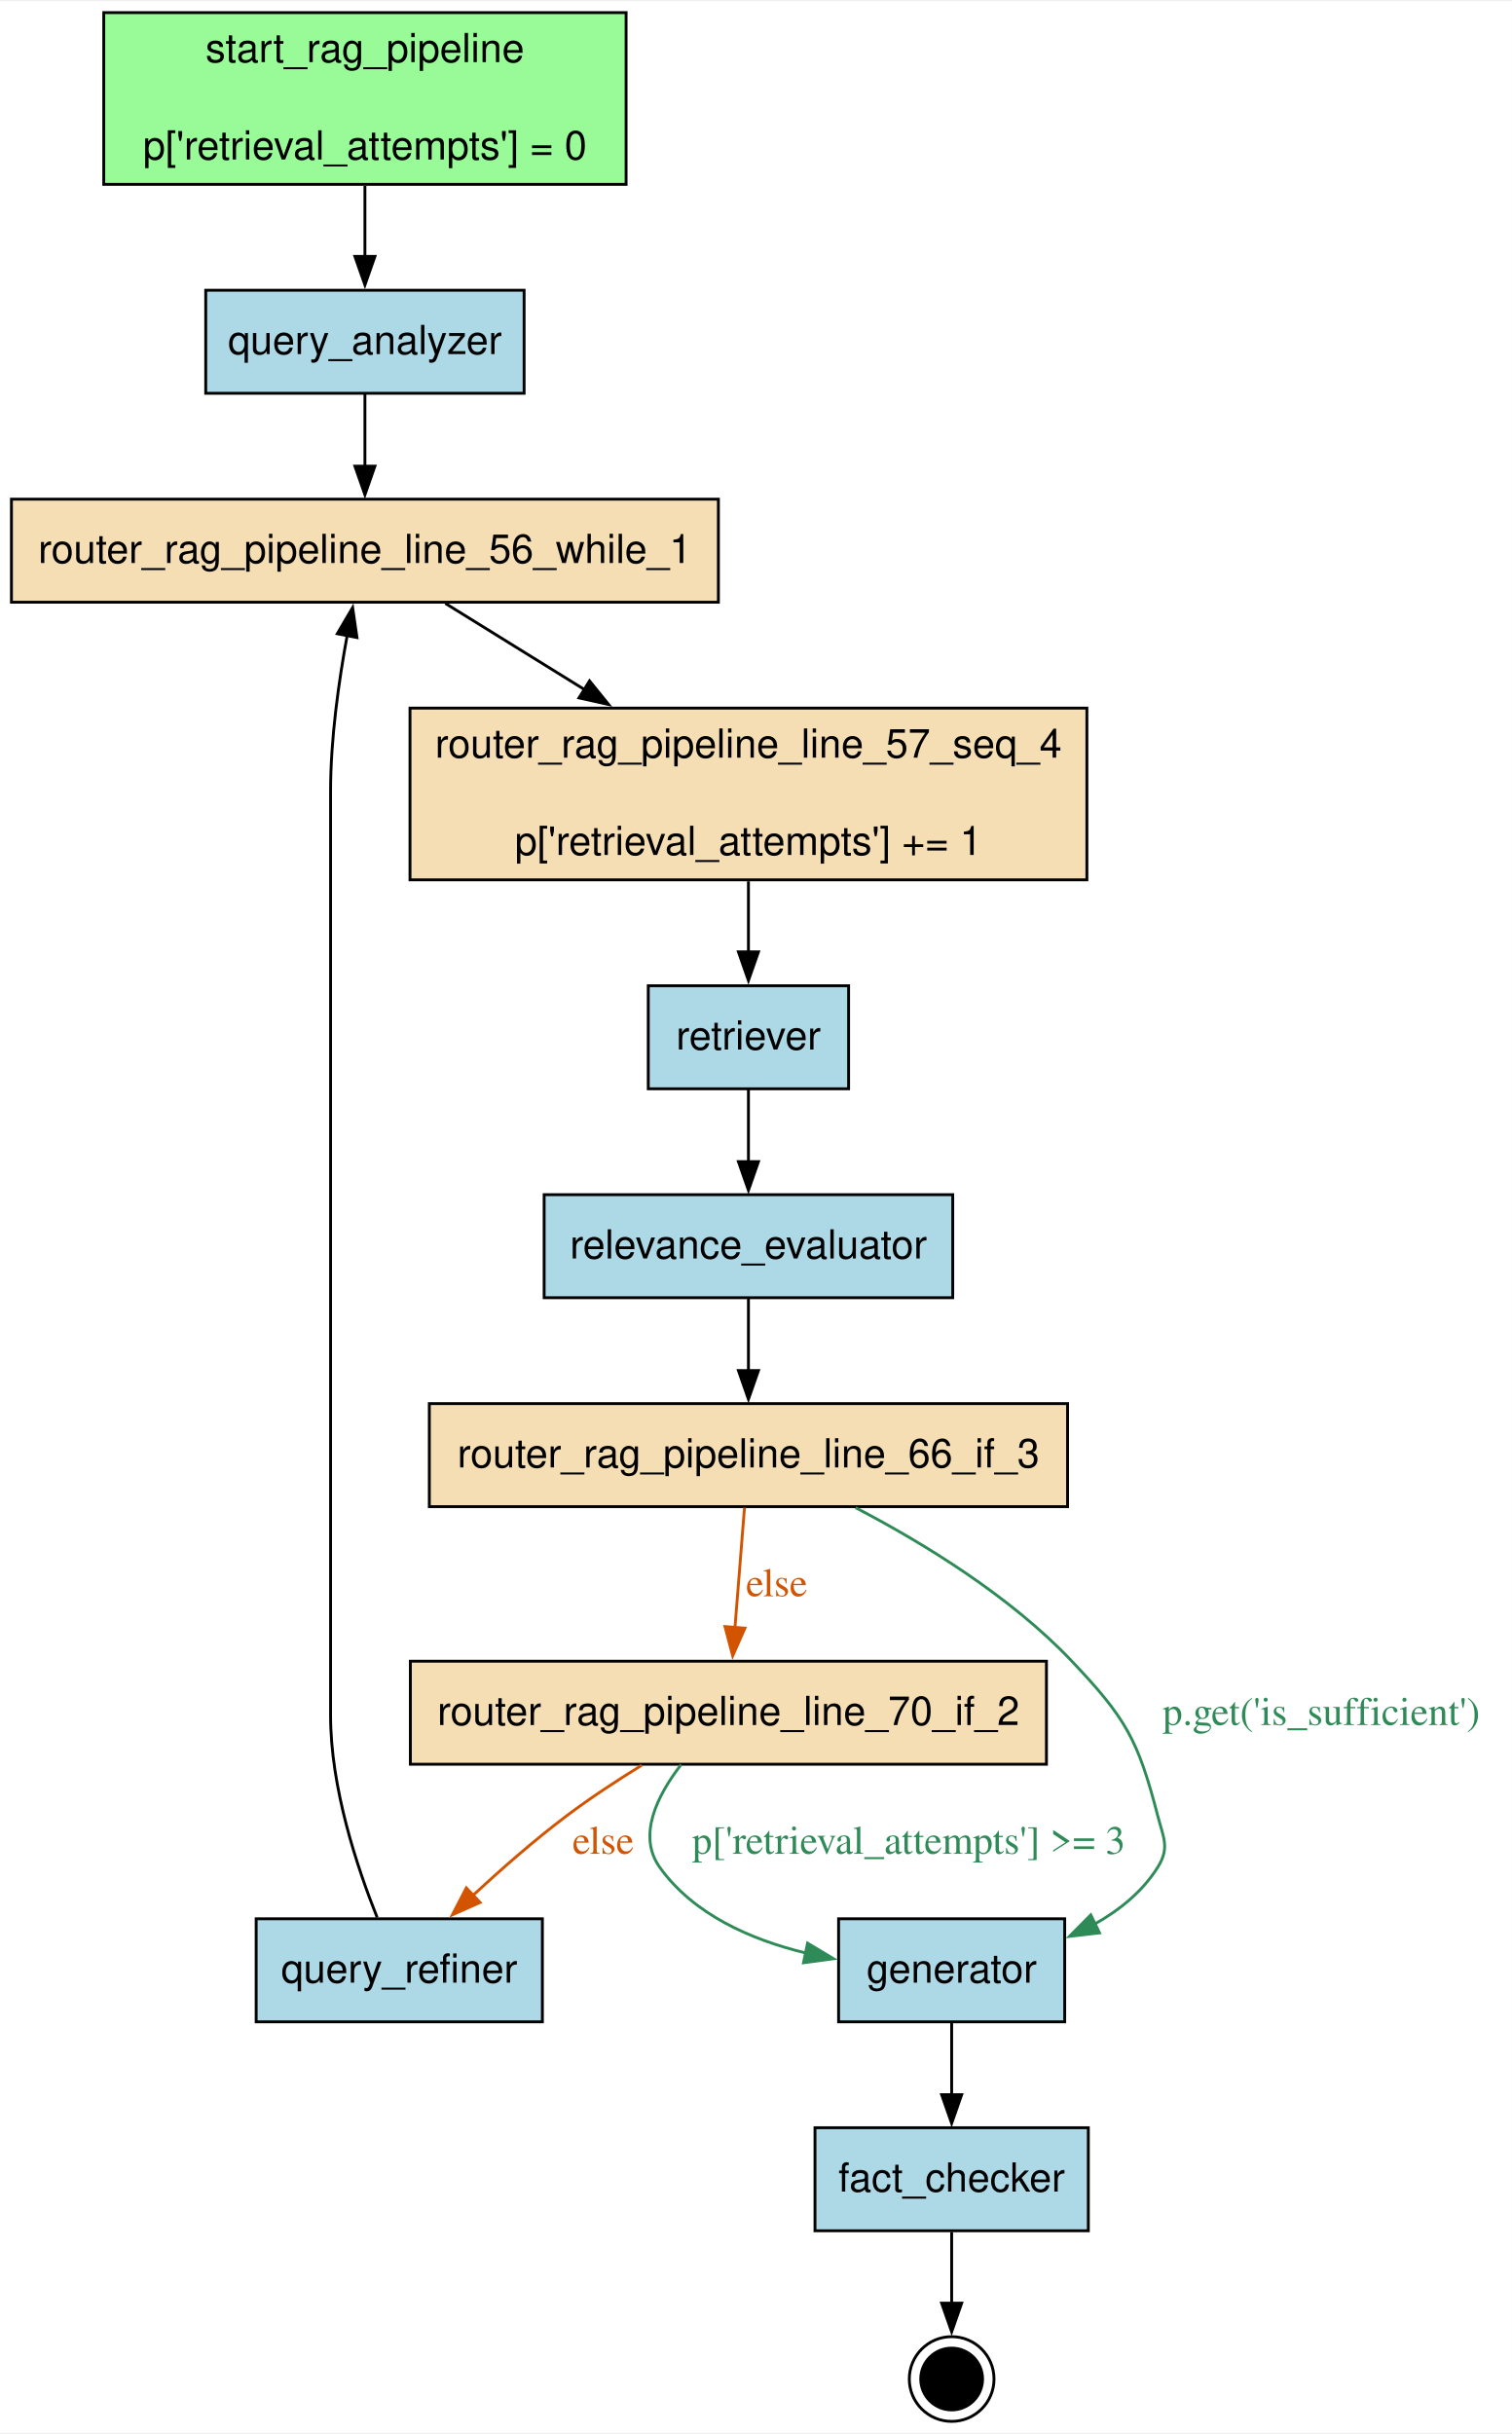
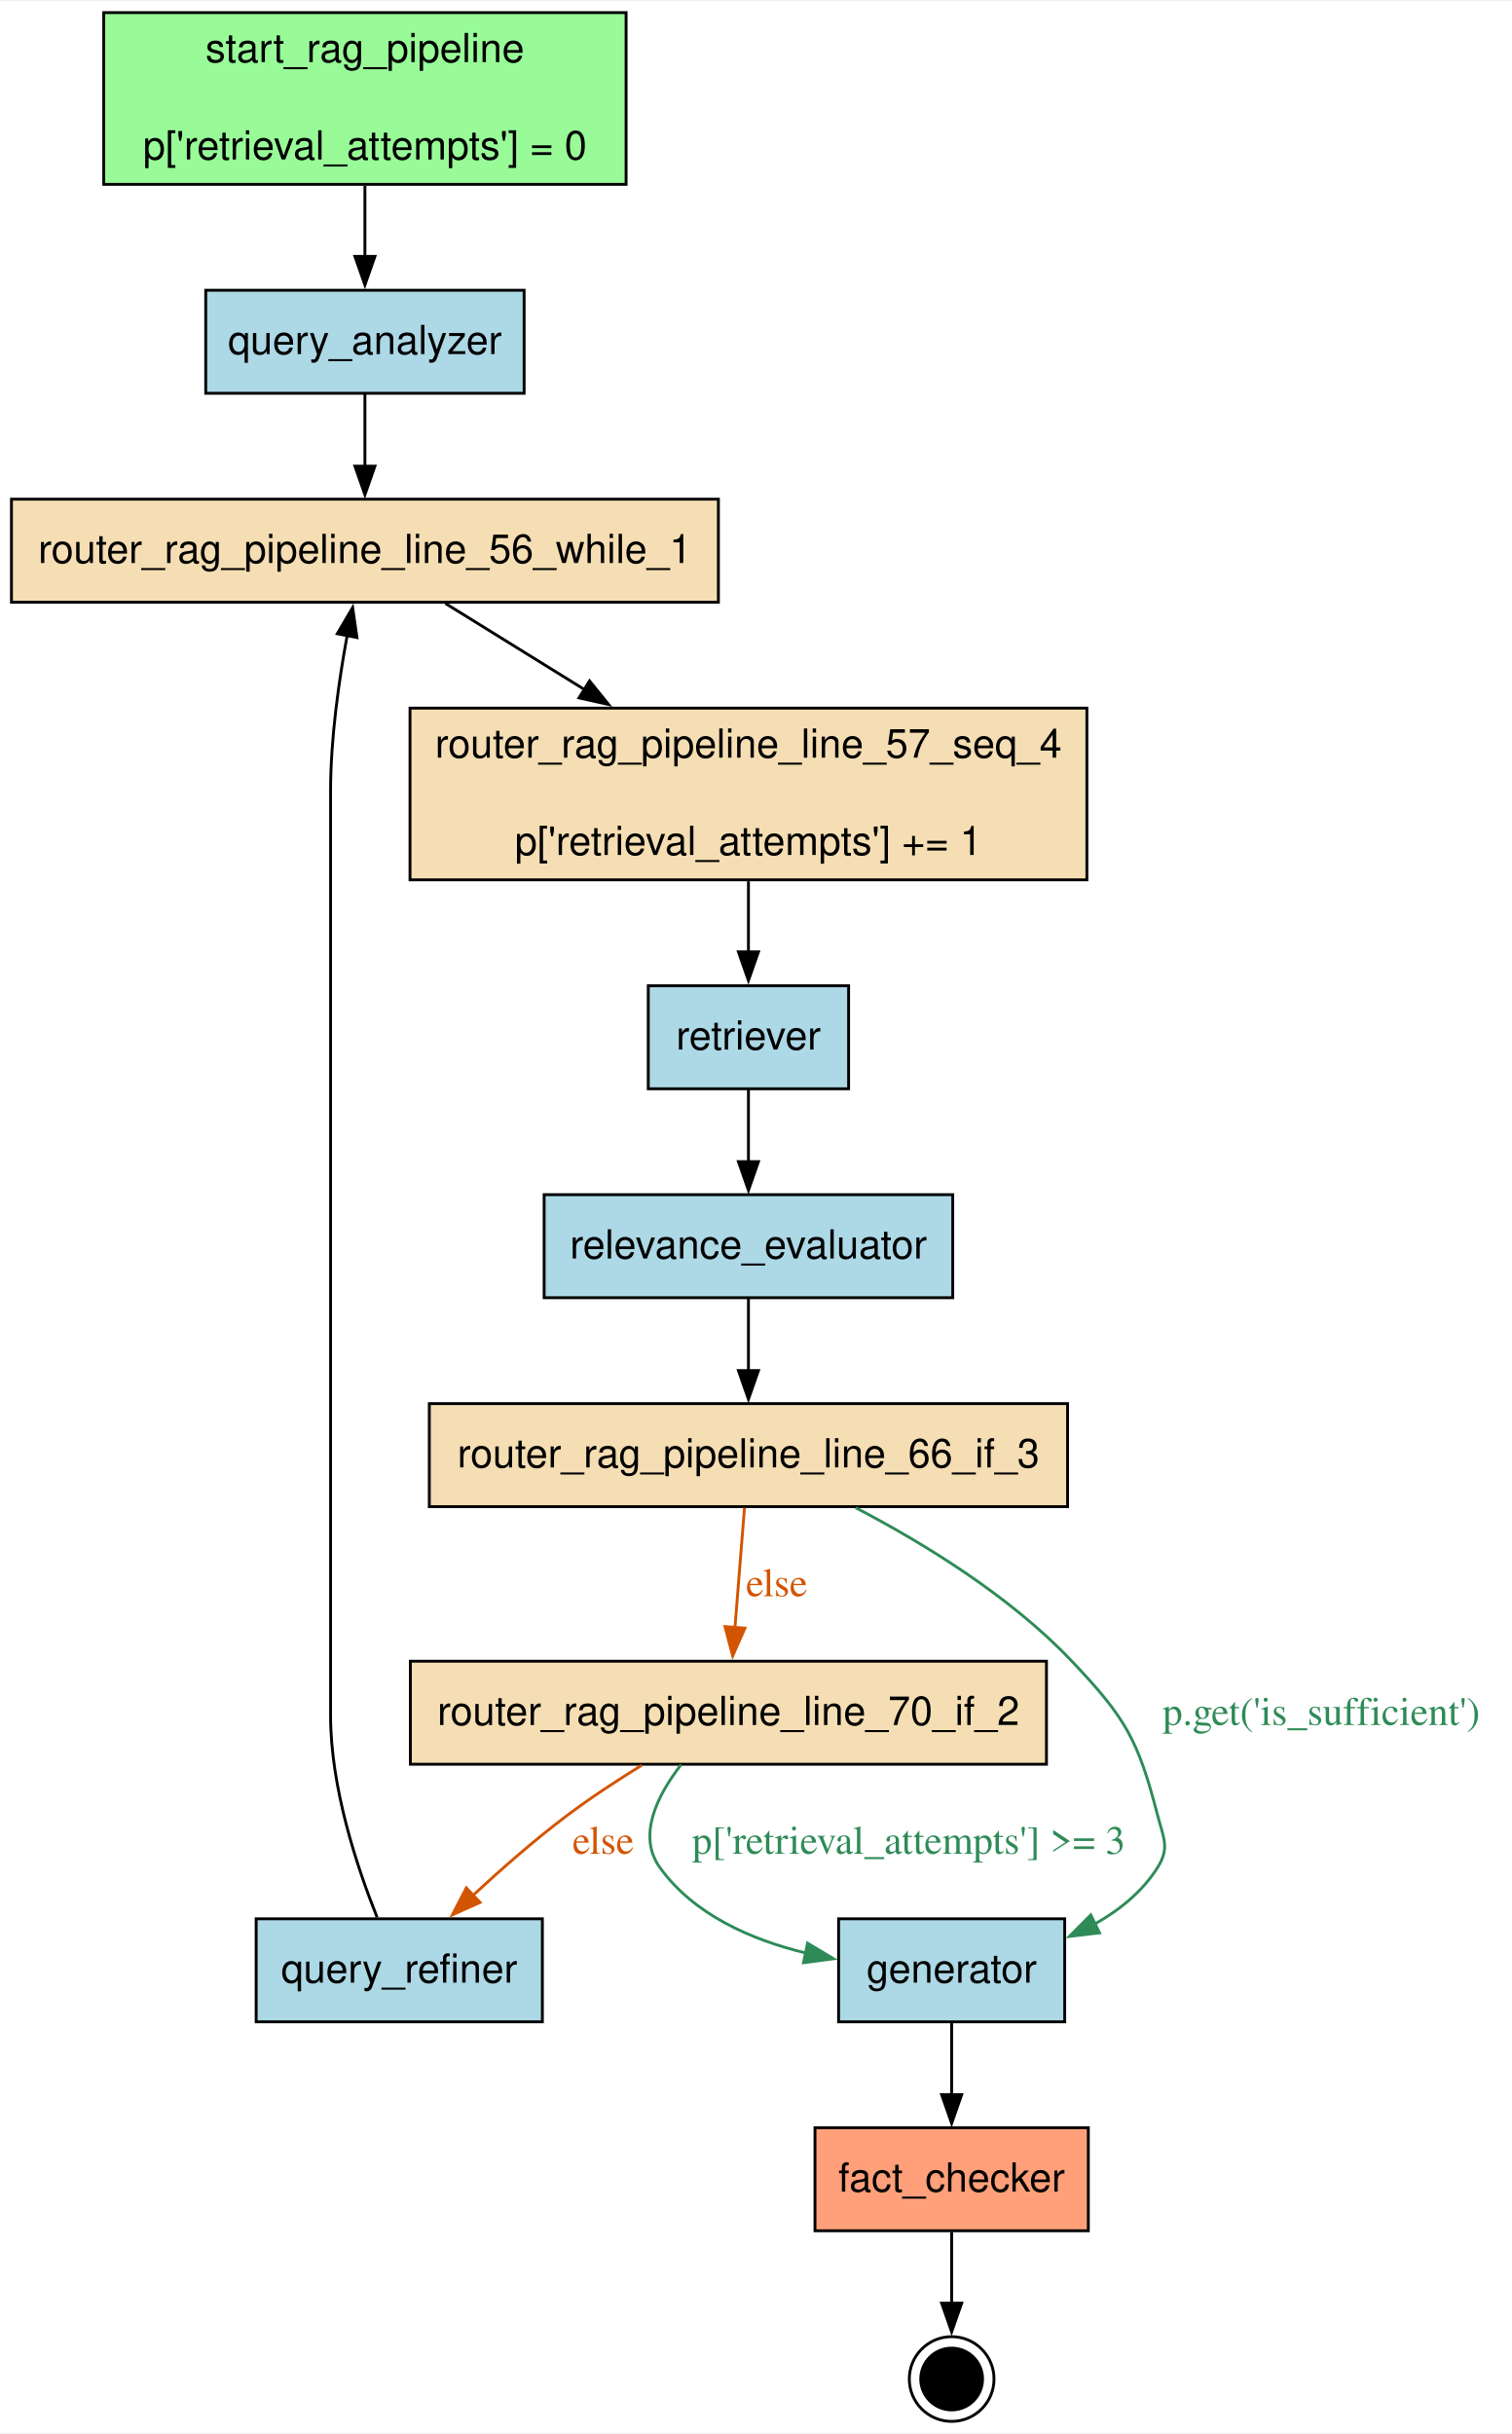
<svg xmlns="http://www.w3.org/2000/svg" width="528pt" height="850pt" viewBox="0.00 0.00 528.26 849.60">
  <g id="graph0" class="graph" transform="scale(1 1) rotate(0) translate(4 845.6)">
    <polygon fill="white" stroke="none" points="-4,4 -4,-845.6 524.26,-845.6 524.26,4 -4,4" />
    <g id="node1" class="node">
      <polygon fill="palegreen" stroke="black" points="214.75,-841.6 32.25,-841.6 32.25,-781.6 214.75,-781.6 214.75,-841.6" />
      <text text-anchor="middle" x="123.5" y="-824.3" font-family="Helvetica,sans-Serif" font-size="14.00">start_rag_pipeline</text>
      <text text-anchor="middle" x="123.5" y="-790.3" font-family="Helvetica,sans-Serif" font-size="14.00">p['retrieval_attempts'] = 0</text>
    </g>
    <g id="node4" class="node">
      <polygon fill="lightblue" stroke="black" points="179.12,-744.6 67.88,-744.6 67.88,-708.6 179.12,-708.6 179.12,-744.6" />
      <text text-anchor="middle" x="123.5" y="-722.3" font-family="Helvetica,sans-Serif" font-size="14.00">query_analyzer</text>
    </g>
    <g id="edge1" class="edge">
      <path fill="none" stroke="black" d="M123.5,-781.1C123.5,-773.06 123.5,-764.36 123.5,-756.35" />
      <polygon fill="black" stroke="black" points="127,-756.43 123.5,-746.43 120,-756.43 127,-756.43" />
    </g>
    <g id="node2" class="node">
-       <polygon fill="lightblue" stroke="black" points="376.25,-102.6 280.75,-102.6 280.75,-66.6 376.25,-66.6 376.25,-102.6" />
+       <polygon fill="lightsalmon" stroke="black" points="376.25,-102.6 280.75,-102.6 280.75,-66.6 376.25,-66.6 376.25,-102.6" />
      <text text-anchor="middle" x="328.5" y="-80.3" font-family="Helvetica,sans-Serif" font-size="14.00">fact_checker</text>
    </g>
    <g id="node12" class="node">
      <ellipse fill="black" stroke="black" cx="328.5" cy="-14.8" rx="10.8" ry="10.8" />
      <ellipse fill="none" stroke="black" cx="328.5" cy="-14.8" rx="14.8" ry="14.8" />
    </g>
    <g id="edge13" class="edge">
      <path fill="none" stroke="black" d="M328.5,-66.14C328.5,-58.55 328.5,-49.5 328.5,-41.19" />
      <polygon fill="black" stroke="black" points="332,-41.3 328.5,-31.3 325,-41.3 332,-41.3" />
    </g>
    <g id="node3" class="node">
      <polygon fill="lightblue" stroke="black" points="368,-175.6 289,-175.6 289,-139.6 368,-139.6 368,-175.6" />
      <text text-anchor="middle" x="328.5" y="-153.3" font-family="Helvetica,sans-Serif" font-size="14.00">generator</text>
    </g>
    <g id="edge5" class="edge">
      <path fill="none" stroke="black" d="M328.5,-139.41C328.5,-131.83 328.5,-122.7 328.5,-114.14" />
      <polygon fill="black" stroke="black" points="332,-114.14 328.5,-104.14 325,-114.14 332,-114.14" />
    </g>
    <g id="node8" class="node">
      <polygon fill="wheat" stroke="black" points="247,-671.6 0,-671.6 0,-635.6 247,-635.6 247,-671.6" />
      <text text-anchor="middle" x="123.5" y="-649.3" font-family="Helvetica,sans-Serif" font-size="14.00">router_rag_pipeline_line_56_while_1</text>
    </g>
    <g id="edge2" class="edge">
      <path fill="none" stroke="black" d="M123.5,-708.41C123.5,-700.83 123.5,-691.7 123.5,-683.14" />
      <polygon fill="black" stroke="black" points="127,-683.14 123.5,-673.14 120,-683.14 127,-683.14" />
    </g>
    <g id="node5" class="node">
      <polygon fill="lightblue" stroke="black" points="185.5,-175.6 85.5,-175.6 85.5,-139.6 185.5,-139.6 185.5,-175.6" />
      <text text-anchor="middle" x="135.5" y="-153.3" font-family="Helvetica,sans-Serif" font-size="14.00">query_refiner</text>
    </g>
    <g id="edge12" class="edge">
      <path fill="none" stroke="black" d="M127.77,-176.08C120.76,-193.57 111.5,-221.42 111.5,-246.6 111.5,-569.6 111.5,-569.6 111.5,-569.6 111.5,-587.82 114.37,-608.05 117.3,-623.98" />
      <polygon fill="black" stroke="black" points="113.85,-624.59 119.21,-633.73 120.72,-623.25 113.85,-624.59" />
    </g>
    <g id="node6" class="node">
      <polygon fill="lightblue" stroke="black" points="328.88,-428.6 186.12,-428.6 186.12,-392.6 328.88,-392.6 328.88,-428.6" />
      <text text-anchor="middle" x="257.5" y="-406.3" font-family="Helvetica,sans-Serif" font-size="14.00">relevance_evaluator</text>
    </g>
    <g id="node10" class="node">
      <polygon fill="wheat" stroke="black" points="369,-355.6 146,-355.6 146,-319.6 369,-319.6 369,-355.6" />
      <text text-anchor="middle" x="257.5" y="-333.3" font-family="Helvetica,sans-Serif" font-size="14.00">router_rag_pipeline_line_66_if_3</text>
    </g>
    <g id="edge10" class="edge">
      <path fill="none" stroke="black" d="M257.5,-392.41C257.5,-384.83 257.5,-375.7 257.5,-367.14" />
      <polygon fill="black" stroke="black" points="261,-367.14 257.5,-357.14 254,-367.14 261,-367.14" />
    </g>
    <g id="node7" class="node">
      <polygon fill="lightblue" stroke="black" points="292.5,-501.6 222.5,-501.6 222.5,-465.6 292.5,-465.6 292.5,-501.6" />
      <text text-anchor="middle" x="257.5" y="-479.3" font-family="Helvetica,sans-Serif" font-size="14.00">retriever</text>
    </g>
    <g id="edge9" class="edge">
      <path fill="none" stroke="black" d="M257.5,-465.41C257.5,-457.83 257.5,-448.7 257.5,-440.14" />
      <polygon fill="black" stroke="black" points="261,-440.14 257.5,-430.14 254,-440.14 261,-440.14" />
    </g>
    <g id="node9" class="node">
      <polygon fill="wheat" stroke="black" points="375.75,-598.6 139.25,-598.6 139.25,-538.6 375.75,-538.6 375.75,-598.6" />
      <text text-anchor="middle" x="257.5" y="-581.3" font-family="Helvetica,sans-Serif" font-size="14.00">router_rag_pipeline_line_57_seq_4</text>
      <text text-anchor="middle" x="257.5" y="-547.3" font-family="Helvetica,sans-Serif" font-size="14.00">p['retrieval_attempts'] += 1</text>
    </g>
    <g id="edge11" class="edge">
      <path fill="none" stroke="black" d="M151.59,-635.2C165.7,-626.46 183.34,-615.53 200.15,-605.12" />
      <polygon fill="black" stroke="black" points="201.98,-608.11 208.64,-599.87 198.29,-602.16 201.98,-608.11" />
    </g>
    <g id="edge8" class="edge">
      <path fill="none" stroke="black" d="M257.5,-538.1C257.5,-530.06 257.5,-521.36 257.5,-513.35" />
      <polygon fill="black" stroke="black" points="261,-513.43 257.5,-503.43 254,-513.43 261,-513.43" />
    </g>
    <g id="edge7" class="edge">
      <path fill="none" stroke="#2e8b57" d="M294.95,-319.23C318.74,-306.81 348.99,-288.3 370.5,-265.6 389.38,-245.67 393.61,-238.18 400.5,-211.6 402.51,-203.86 404.74,-200.38 400.5,-193.6 395.2,-185.13 387.19,-178.65 378.42,-173.72" />
      <polygon fill="#2e8b57" stroke="#2e8b57" points="380.17,-170.68 369.65,-169.45 377.11,-176.97 380.17,-170.68" />
      <text text-anchor="middle" x="457.63" y="-243.3" font-family="Times,serif" font-size="14.00" fill="#2e8b57">p.get('is_sufficient')</text>
    </g>
    <g id="node11" class="node">
      <polygon fill="wheat" stroke="black" points="361.62,-265.6 139.38,-265.6 139.38,-229.6 361.62,-229.6 361.62,-265.6" />
      <text text-anchor="middle" x="250.5" y="-243.3" font-family="Helvetica,sans-Serif" font-size="14.00">router_rag_pipeline_line_70_if_2</text>
    </g>
    <g id="edge6" class="edge">
      <path fill="none" stroke="#d35400" d="M256.12,-319.21C255.17,-307.28 253.89,-291.17 252.79,-277.34" />
      <polygon fill="#d35400" stroke="#d35400" points="256.28,-277.15 252,-267.46 249.3,-277.7 256.28,-277.15" />
      <text text-anchor="middle" x="267.38" y="-288.3" font-family="Times,serif" font-size="14.00" fill="#d35400">else</text>
    </g>
    <g id="edge4" class="edge">
      <path fill="none" stroke="#2e8b57" d="M233.98,-229.47C225.58,-218.62 218.63,-204.61 226.5,-193.6 238.28,-177.11 258.33,-168.3 277.56,-163.64" />
      <polygon fill="#2e8b57" stroke="#2e8b57" points="278.15,-167.09 287.23,-161.64 276.73,-160.23 278.15,-167.09" />
      <text text-anchor="middle" x="313.5" y="-198.3" font-family="Times,serif" font-size="14.00" fill="#2e8b57">p['retrieval_attempts'] &gt;= 3</text>
    </g>
    <g id="edge3" class="edge">
      <path fill="none" stroke="#d35400" d="M220.21,-229.24C211.53,-223.89 202.2,-217.78 194,-211.6 182.74,-203.12 171.08,-192.9 161.16,-183.7" />
      <polygon fill="#d35400" stroke="#d35400" points="163.73,-181.31 154.05,-176.99 158.93,-186.4 163.73,-181.31" />
      <text text-anchor="middle" x="206.75" y="-198.3" font-family="Times,serif" font-size="14.00" fill="#d35400">else</text>
    </g>
  </g>
</svg>
